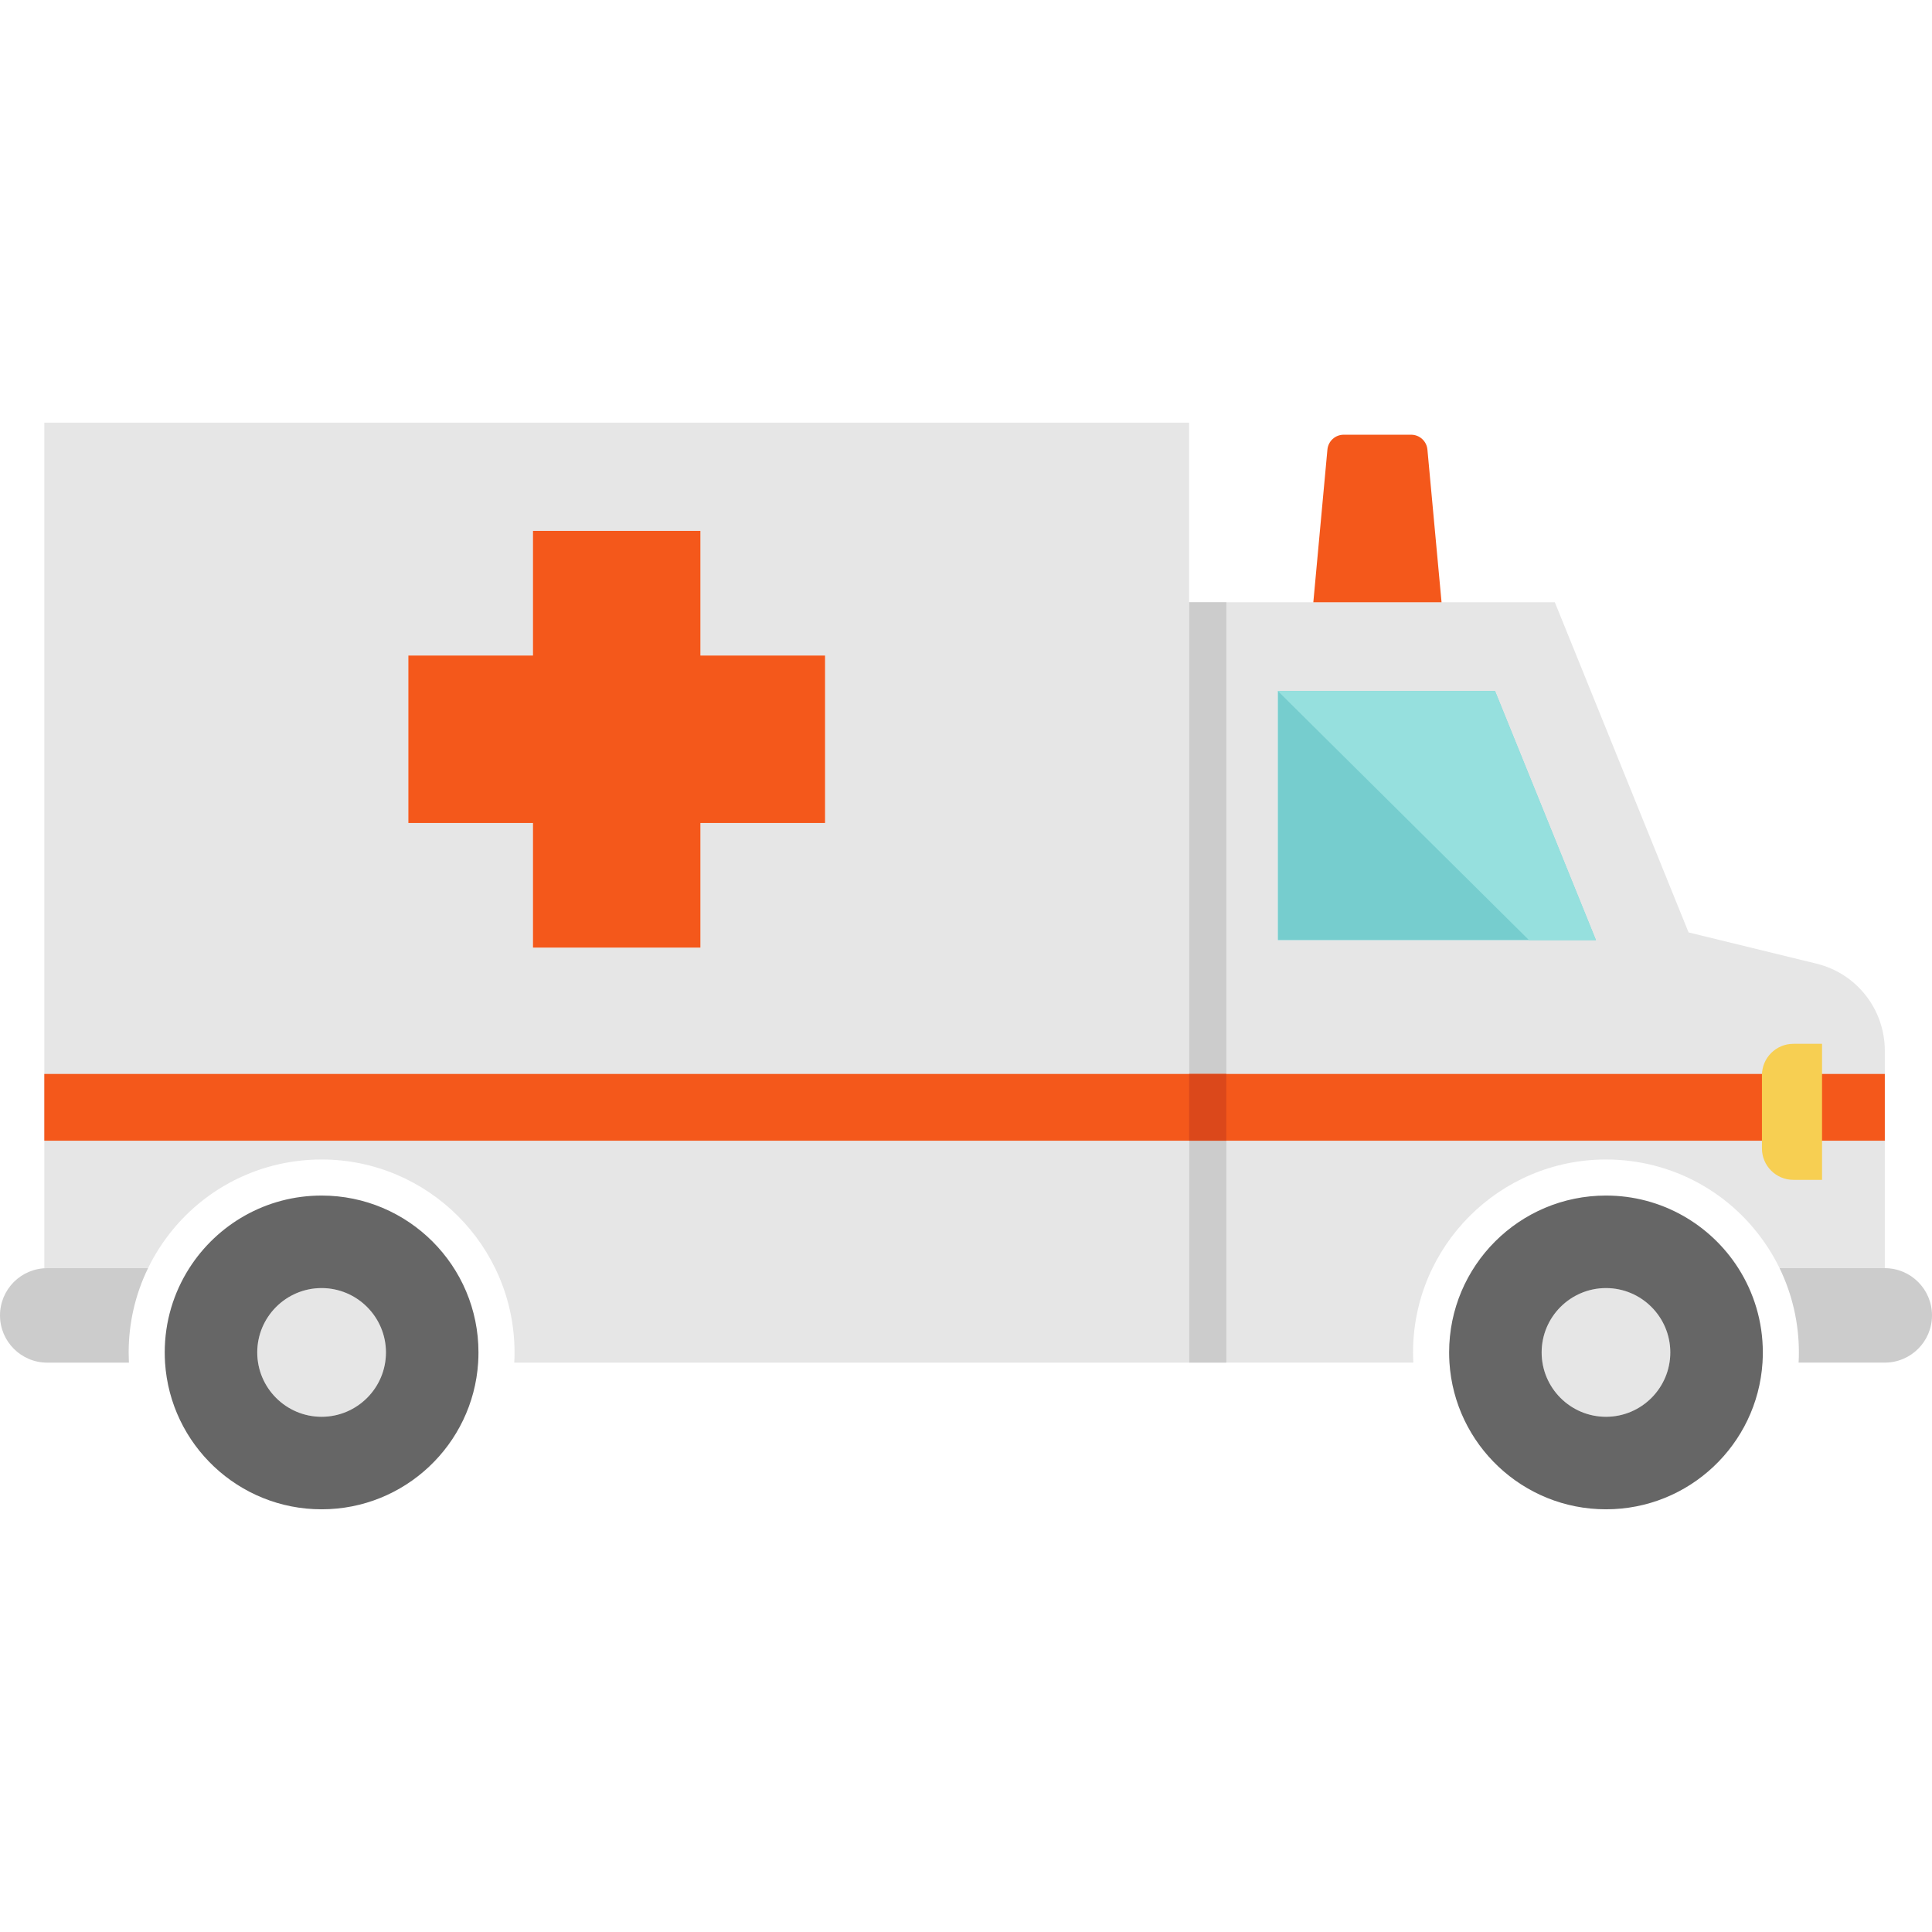
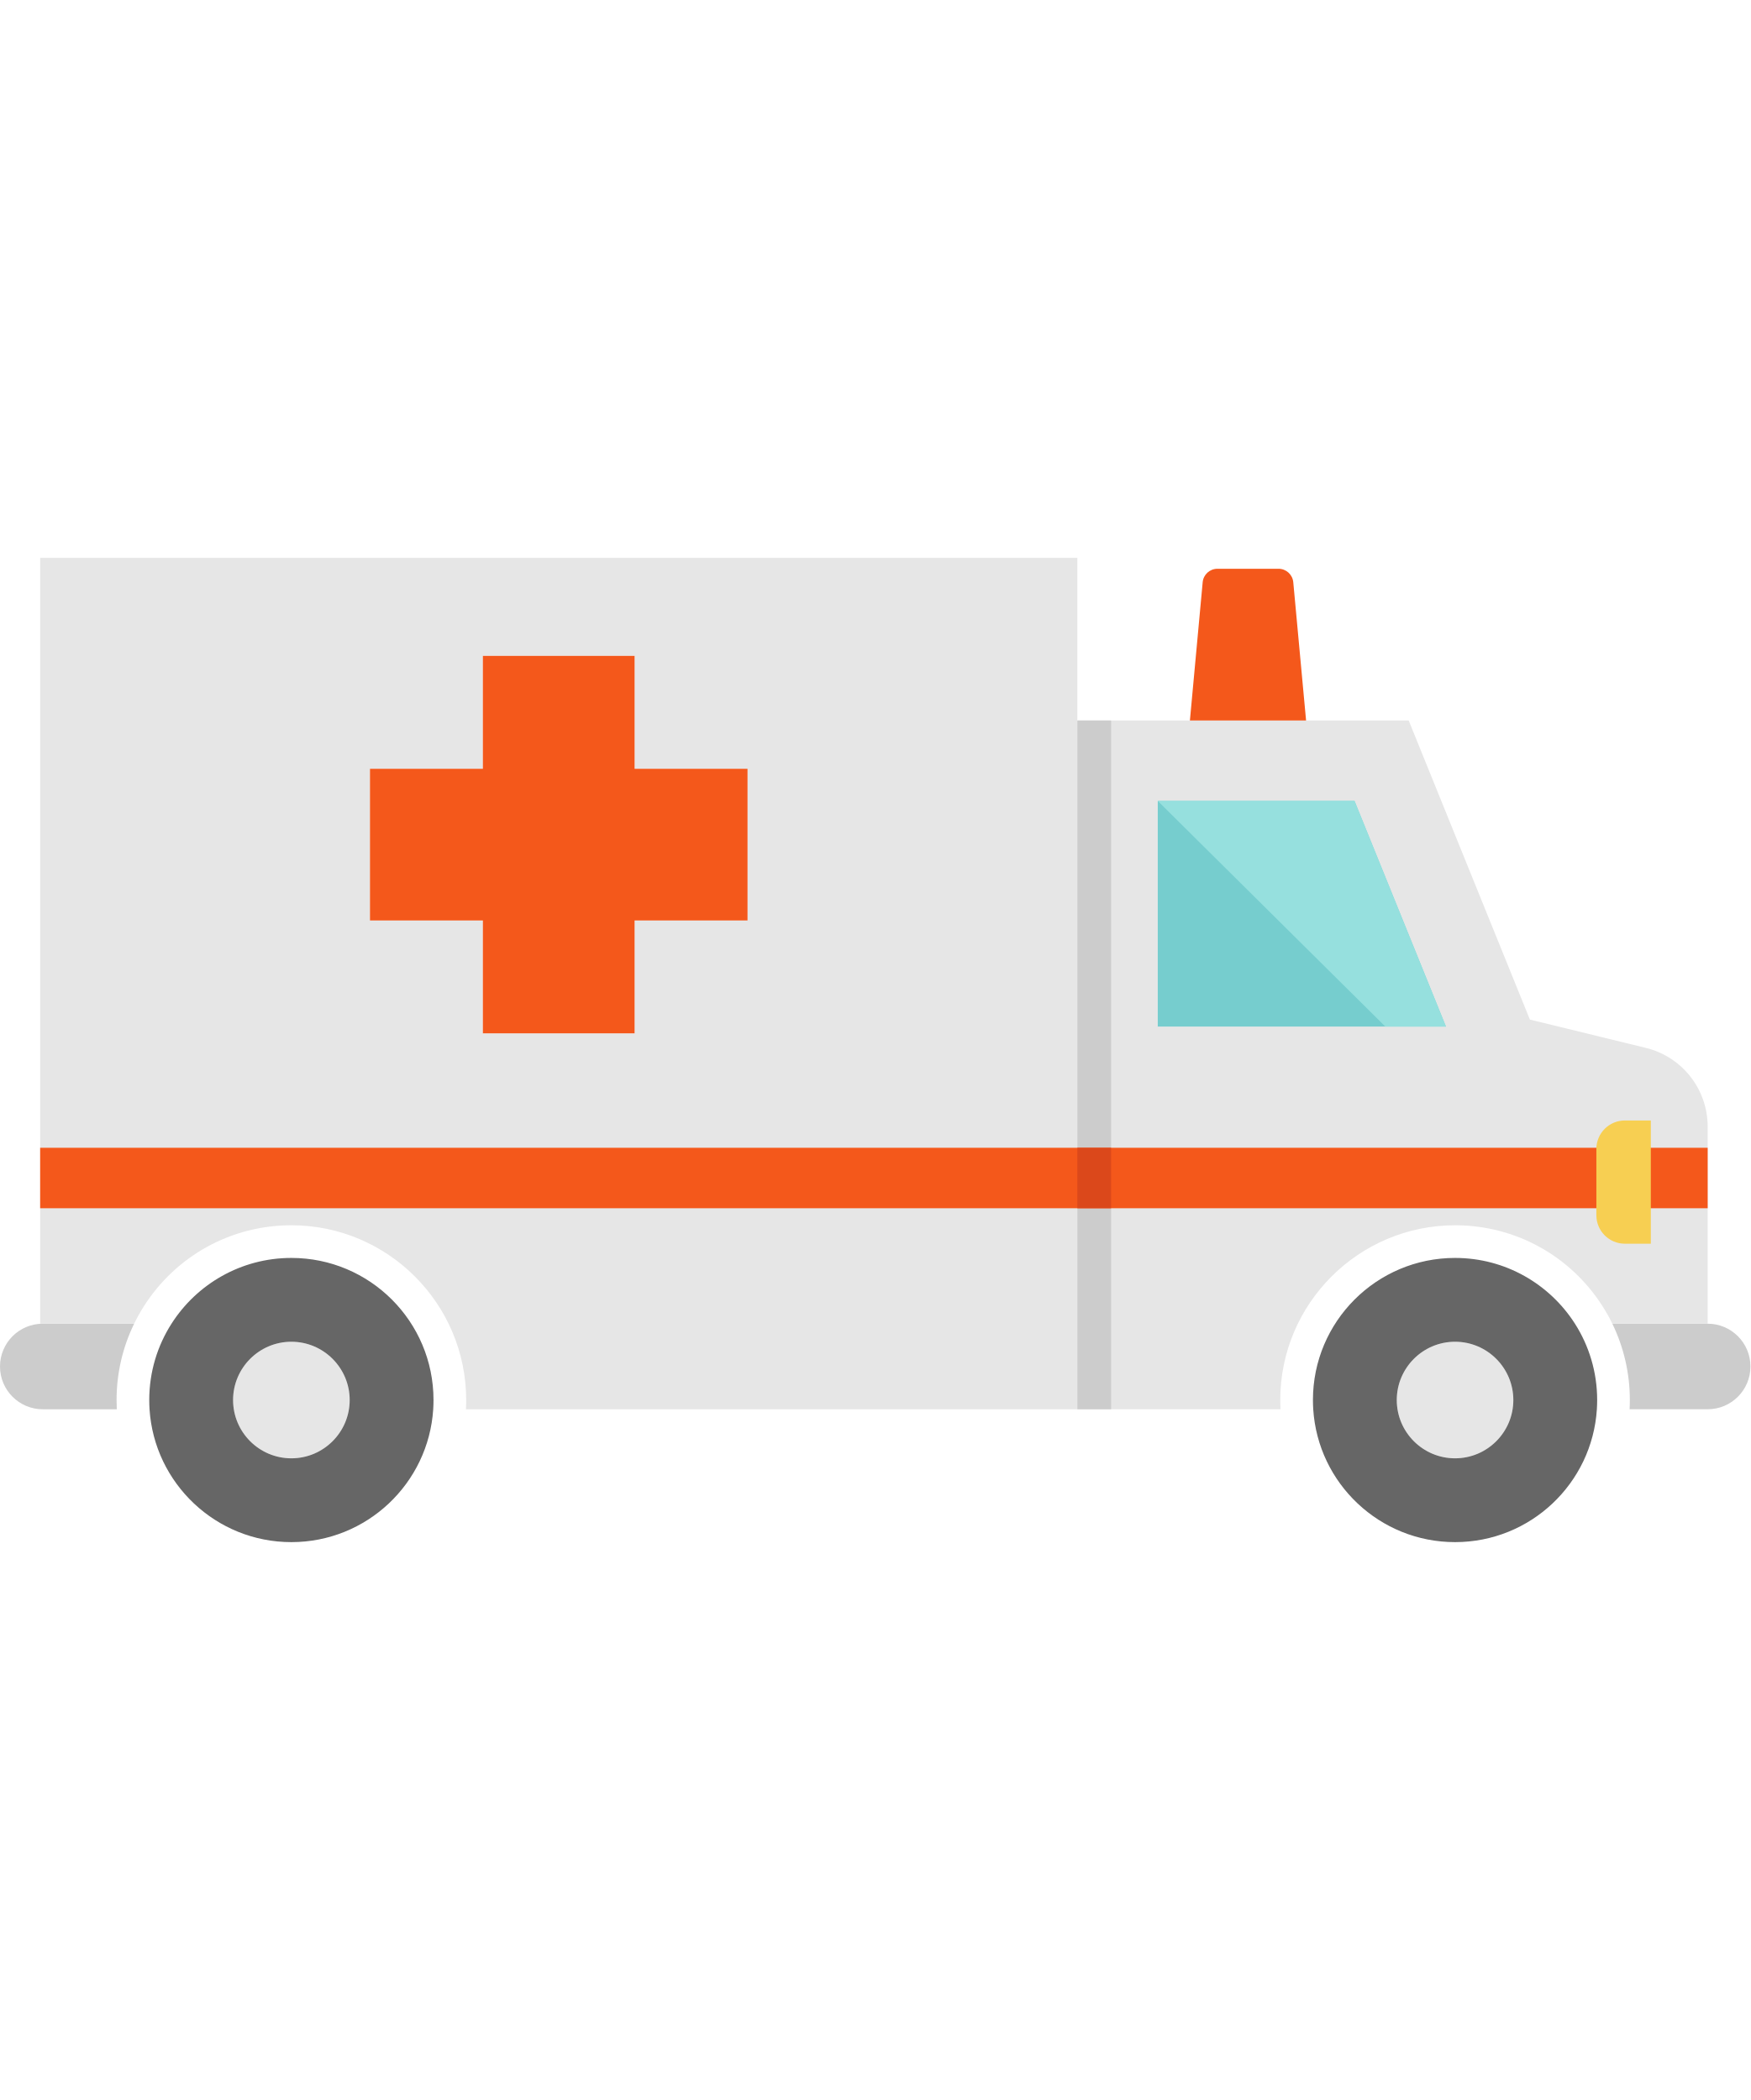
- <svg xmlns="http://www.w3.org/2000/svg" version="1.1" id="Layer_1" x="0px" y="0px" viewBox="0 0 482.16 482.16" style="enable-background:new 0 0 482.16 482.16;" xml:space="preserve" width="30" height="30">
+ <svg xmlns="http://www.w3.org/2000/svg" version="1.1" id="Layer_1" x="0px" y="0px" viewBox="0 0 482.16 482.16" style="enable-background:new 0 0 482.16 482.16;" xml:space="preserve" width="25" height="30">
  <g>
    <path style="fill:#E6E6E6;" d="M400.8,321.46c8.85,0,16.05,7.21,16.05,16.06c0,8.86-7.2,16.06-16.05,16.06   c-8.86,0-16.06-7.2-16.06-16.06C384.74,328.67,391.94,321.46,400.8,321.46z" />
    <path style="fill:#E6E6E6;" d="M80.26,321.46c8.85,0,16.06,7.21,16.06,16.06c0,8.86-7.21,16.06-16.06,16.06   c-8.86,0-16.06-7.2-16.06-16.06C64.2,328.67,71.4,321.46,80.26,321.46z" />
    <path style="fill:#666666;" d="M47.24,316.49c6.95-10.89,19.14-18.12,33.02-18.12c21.62,0,39.15,17.53,39.15,39.15   c0,0.86-0.03,1.71-0.08,2.55c-1.32,20.43-18.31,36.6-39.07,36.6s-37.75-16.17-39.07-36.6c-0.05-0.84-0.08-1.69-0.08-2.55   C41.11,329.78,43.36,322.56,47.24,316.49z M96.32,337.52c0-8.85-7.21-16.06-16.06-16.06c-8.86,0-16.06,7.21-16.06,16.06   c0,8.86,7.2,16.06,16.06,16.06C89.11,353.58,96.32,346.38,96.32,337.52z" />
    <path style="fill:#666666;" d="M433.82,316.49c3.87,6.07,6.12,13.29,6.12,21.03c0,0.85-0.03,1.7-0.08,2.54   c-1.31,20.44-18.29,36.61-39.06,36.61s-37.76-16.17-39.07-36.61c-0.05-0.84-0.08-1.69-0.08-2.54c0-21.62,17.53-39.15,39.15-39.15   C414.68,298.37,426.87,305.6,433.82,316.49z M416.85,337.52c0-8.85-7.2-16.06-16.05-16.06c-8.86,0-16.06,7.21-16.06,16.06   c0,8.86,7.2,16.06,16.06,16.06C409.65,353.58,416.85,346.38,416.85,337.52z" />
    <path style="fill:#CCCCCC;" d="M32.11,337.52c0,0.82,0.02,1.65,0.06,2.55H11.79C5.28,340.07,0,334.79,0,328.28   c0-3.25,1.32-6.2,3.45-8.34c2.14-2.13,5.09-3.45,8.34-3.45h25.16C33.77,323.01,32.11,330.18,32.11,337.52z" />
    <path style="fill:#CCCCCC;" d="M482.16,328.27v0.01c0,6.5-5.27,11.78-11.78,11.78h-21.51c0.05-0.89,0.07-1.72,0.07-2.54   c0-7.33-1.65-14.5-4.82-21.03h26.26C476.89,316.49,482.16,321.77,482.16,328.27z" />
    <path style="fill:#E6E6E6;" d="M453.35,240.5l-31.94-7.8l-33.38-82.4h-91.27v189.76h55.96c-0.05-0.9-0.07-1.72-0.07-2.54   c0-26.55,21.6-48.15,48.15-48.15c16.52,0,31.7,8.33,40.61,22.28c1,1.57,1.91,3.18,2.71,4.84h26.26V262.2   C470.38,251.9,463.35,242.94,453.35,240.5z M318.9,234.63v-62.18h54.21l25.19,62.18H318.9z" />
    <path style="fill:#E6E6E6;" d="M11.06,105.49v211h25.89c0.8-1.66,1.71-3.28,2.71-4.85c8.9-13.94,24.08-22.27,40.6-22.27   c26.55,0,48.15,21.6,48.15,48.15c0,0.83-0.02,1.67-0.07,2.55h168.42V105.49H11.06z M205.91,205.39H174.8v31.1h-41.79v-31.1h-31.1   V163.6h31.1v-31.11h41.79v31.11h31.11L205.91,205.39L205.91,205.39z" />
    <path style="fill:#F4581B;" d="M356.233,112.195l3.527,38.105h-32l3.518-38.104c0.194-2.1,1.955-3.706,4.064-3.706h16.827   C354.277,108.49,356.039,110.096,356.233,112.195z" />
    <polygon style="fill:#76CDCE;" points="373.11,172.45 398.3,234.63 318.9,234.63 318.9,172.45  " />
    <polygon style="fill:#F4581B;" points="205.91,163.6 205.91,205.39 174.8,205.39 174.8,236.49 133.01,236.49 133.01,205.39    101.91,205.39 101.91,163.6 133.01,163.6 133.01,132.49 174.8,132.49 174.8,163.6  " />
    <rect x="296.76" y="150.3" style="fill:#CCCCCC;" width="9.293" height="189.76" />
    <rect x="11.06" y="268.02" style="fill:#F4581B;" width="459.32" height="16.66" />
    <rect x="296.76" y="268.02" style="fill:#DB481B;" width="9.29" height="16.66" />
    <polygon style="fill:#96E0DE;" points="318.9,172.45 381.593,234.63 398.3,234.63 373.11,172.45  " />
    <path style="fill:#F7CF52;" d="M454.72,294.45h-7.15c-4.336,0-7.85-3.515-7.85-7.85v-18.25c0-4.336,3.515-7.85,7.85-7.85h7.15   V294.45z" />
  </g>
  <g>
</g>
  <g>
</g>
  <g>
</g>
  <g>
</g>
  <g>
</g>
  <g>
</g>
  <g>
</g>
  <g>
</g>
  <g>
</g>
  <g>
</g>
  <g>
</g>
  <g>
</g>
  <g>
</g>
  <g>
</g>
  <g>
</g>
</svg>
